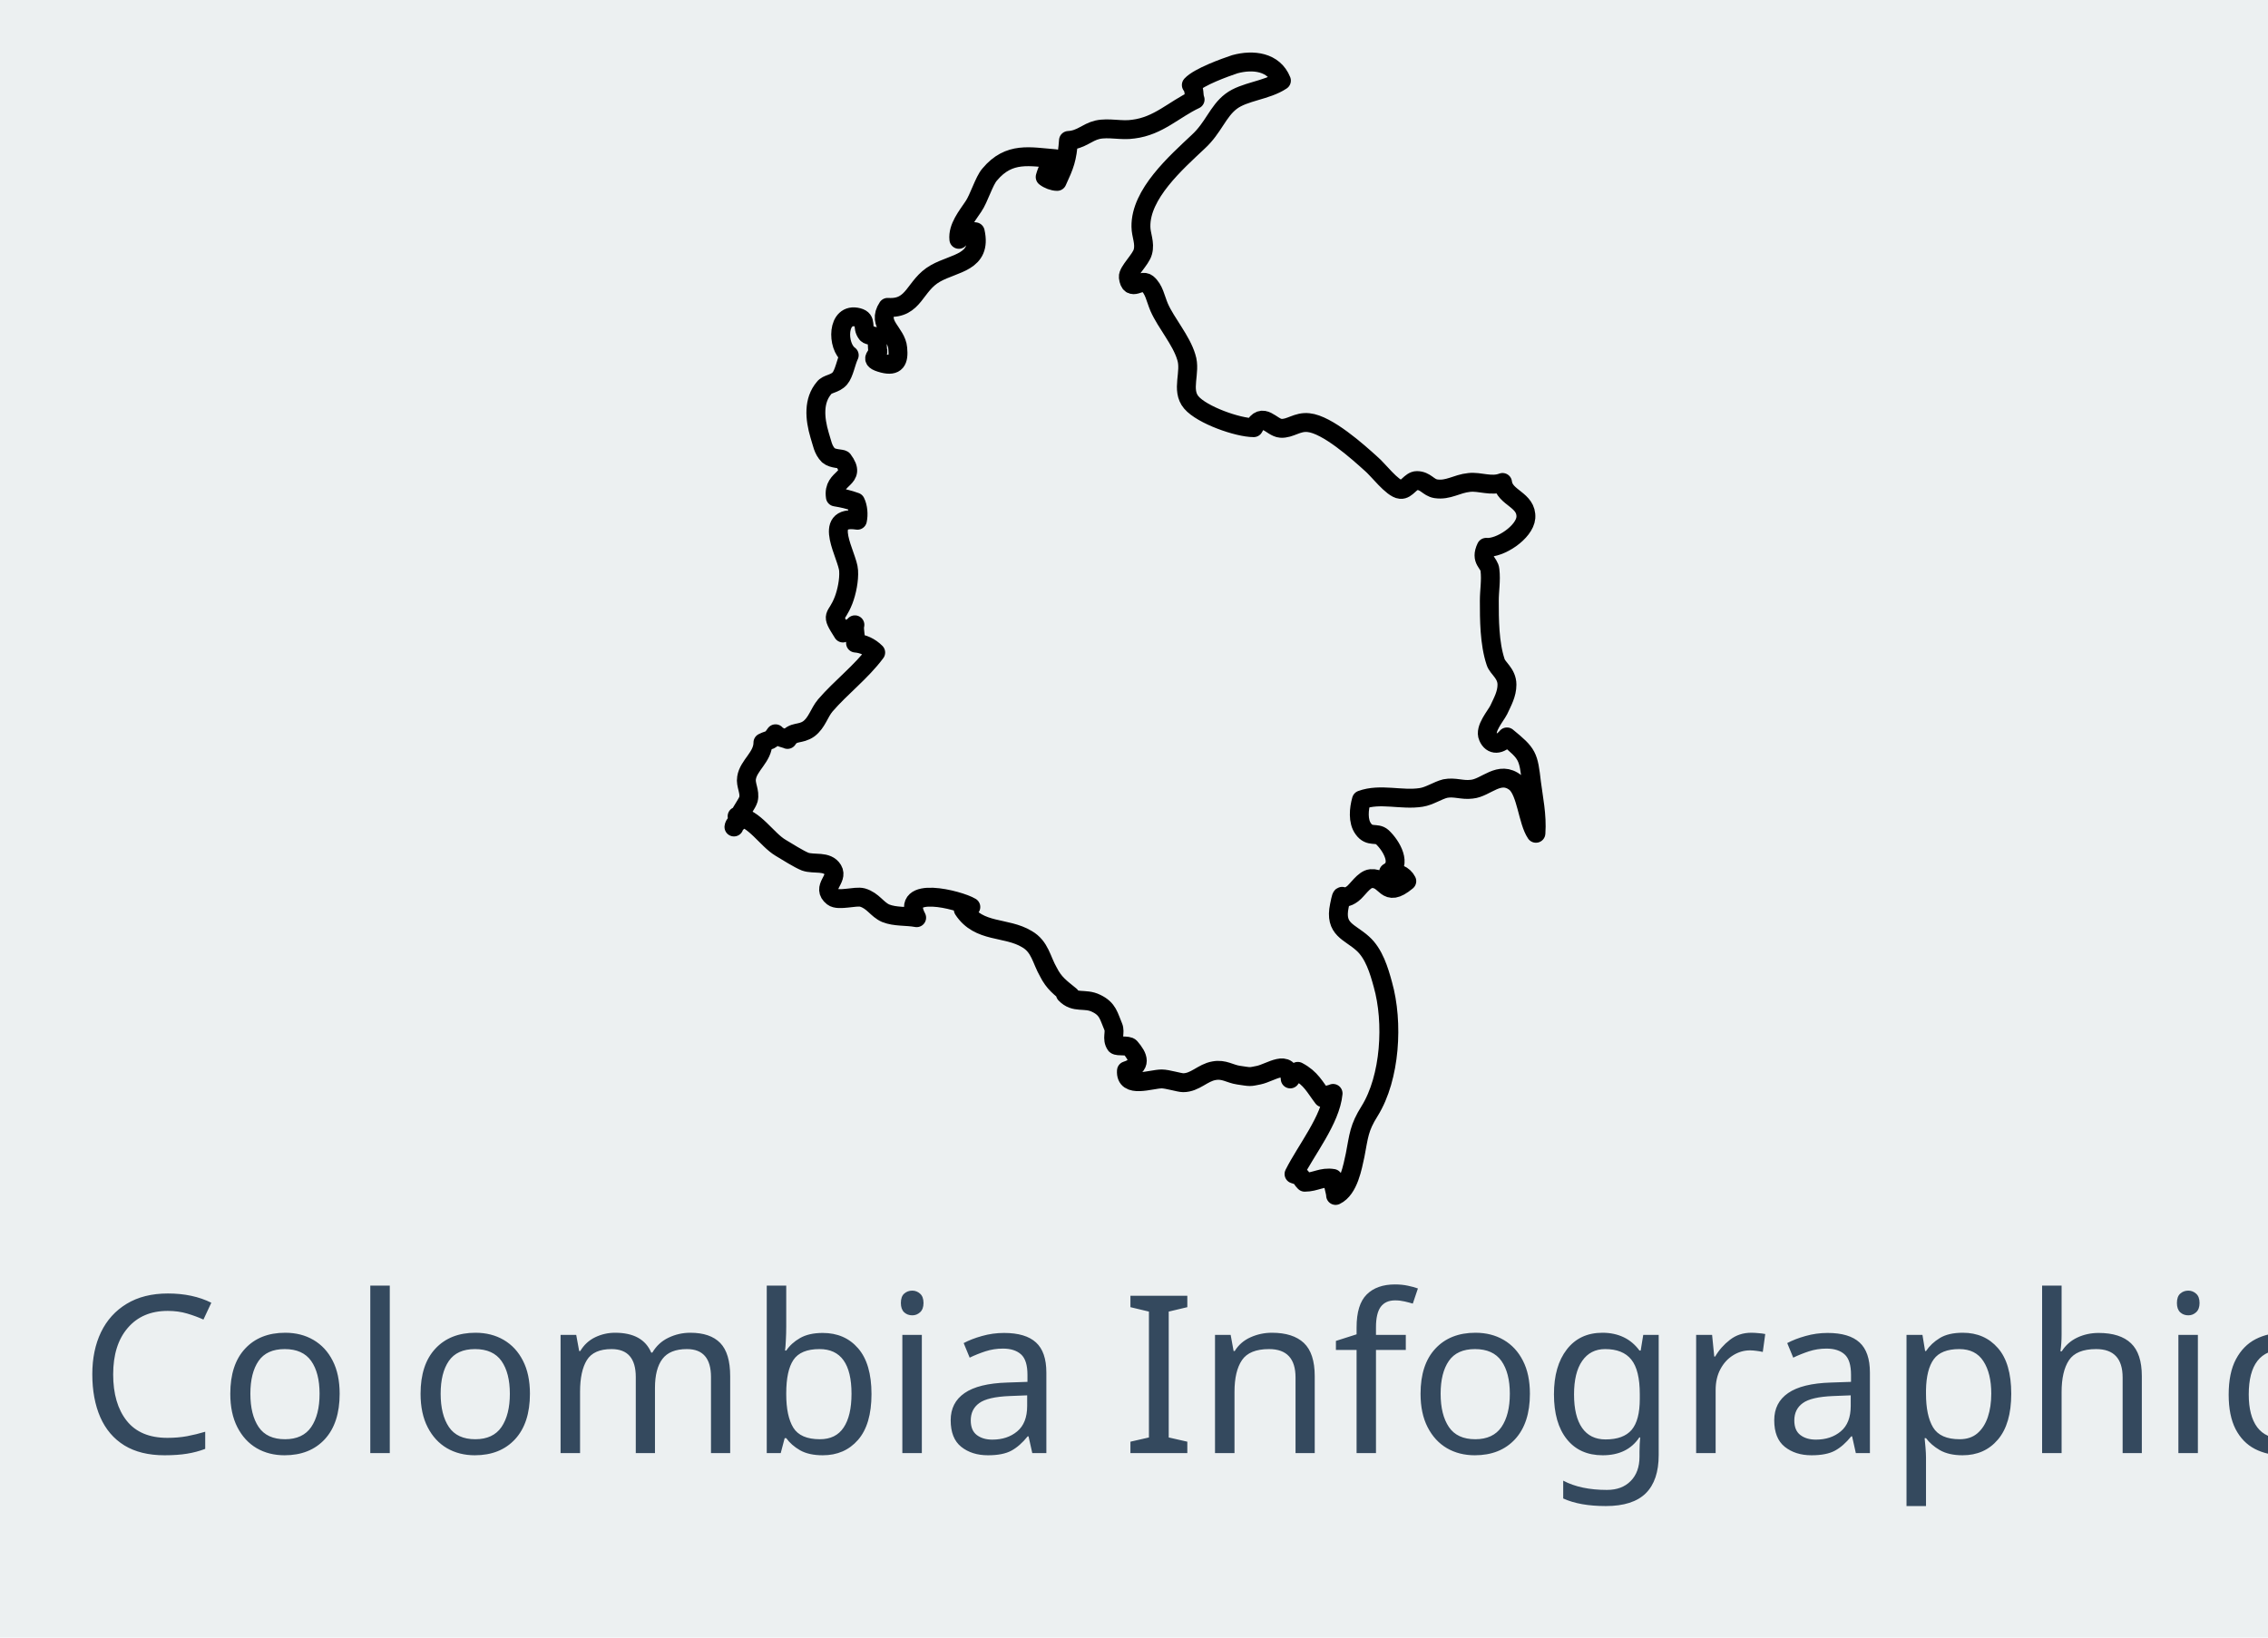
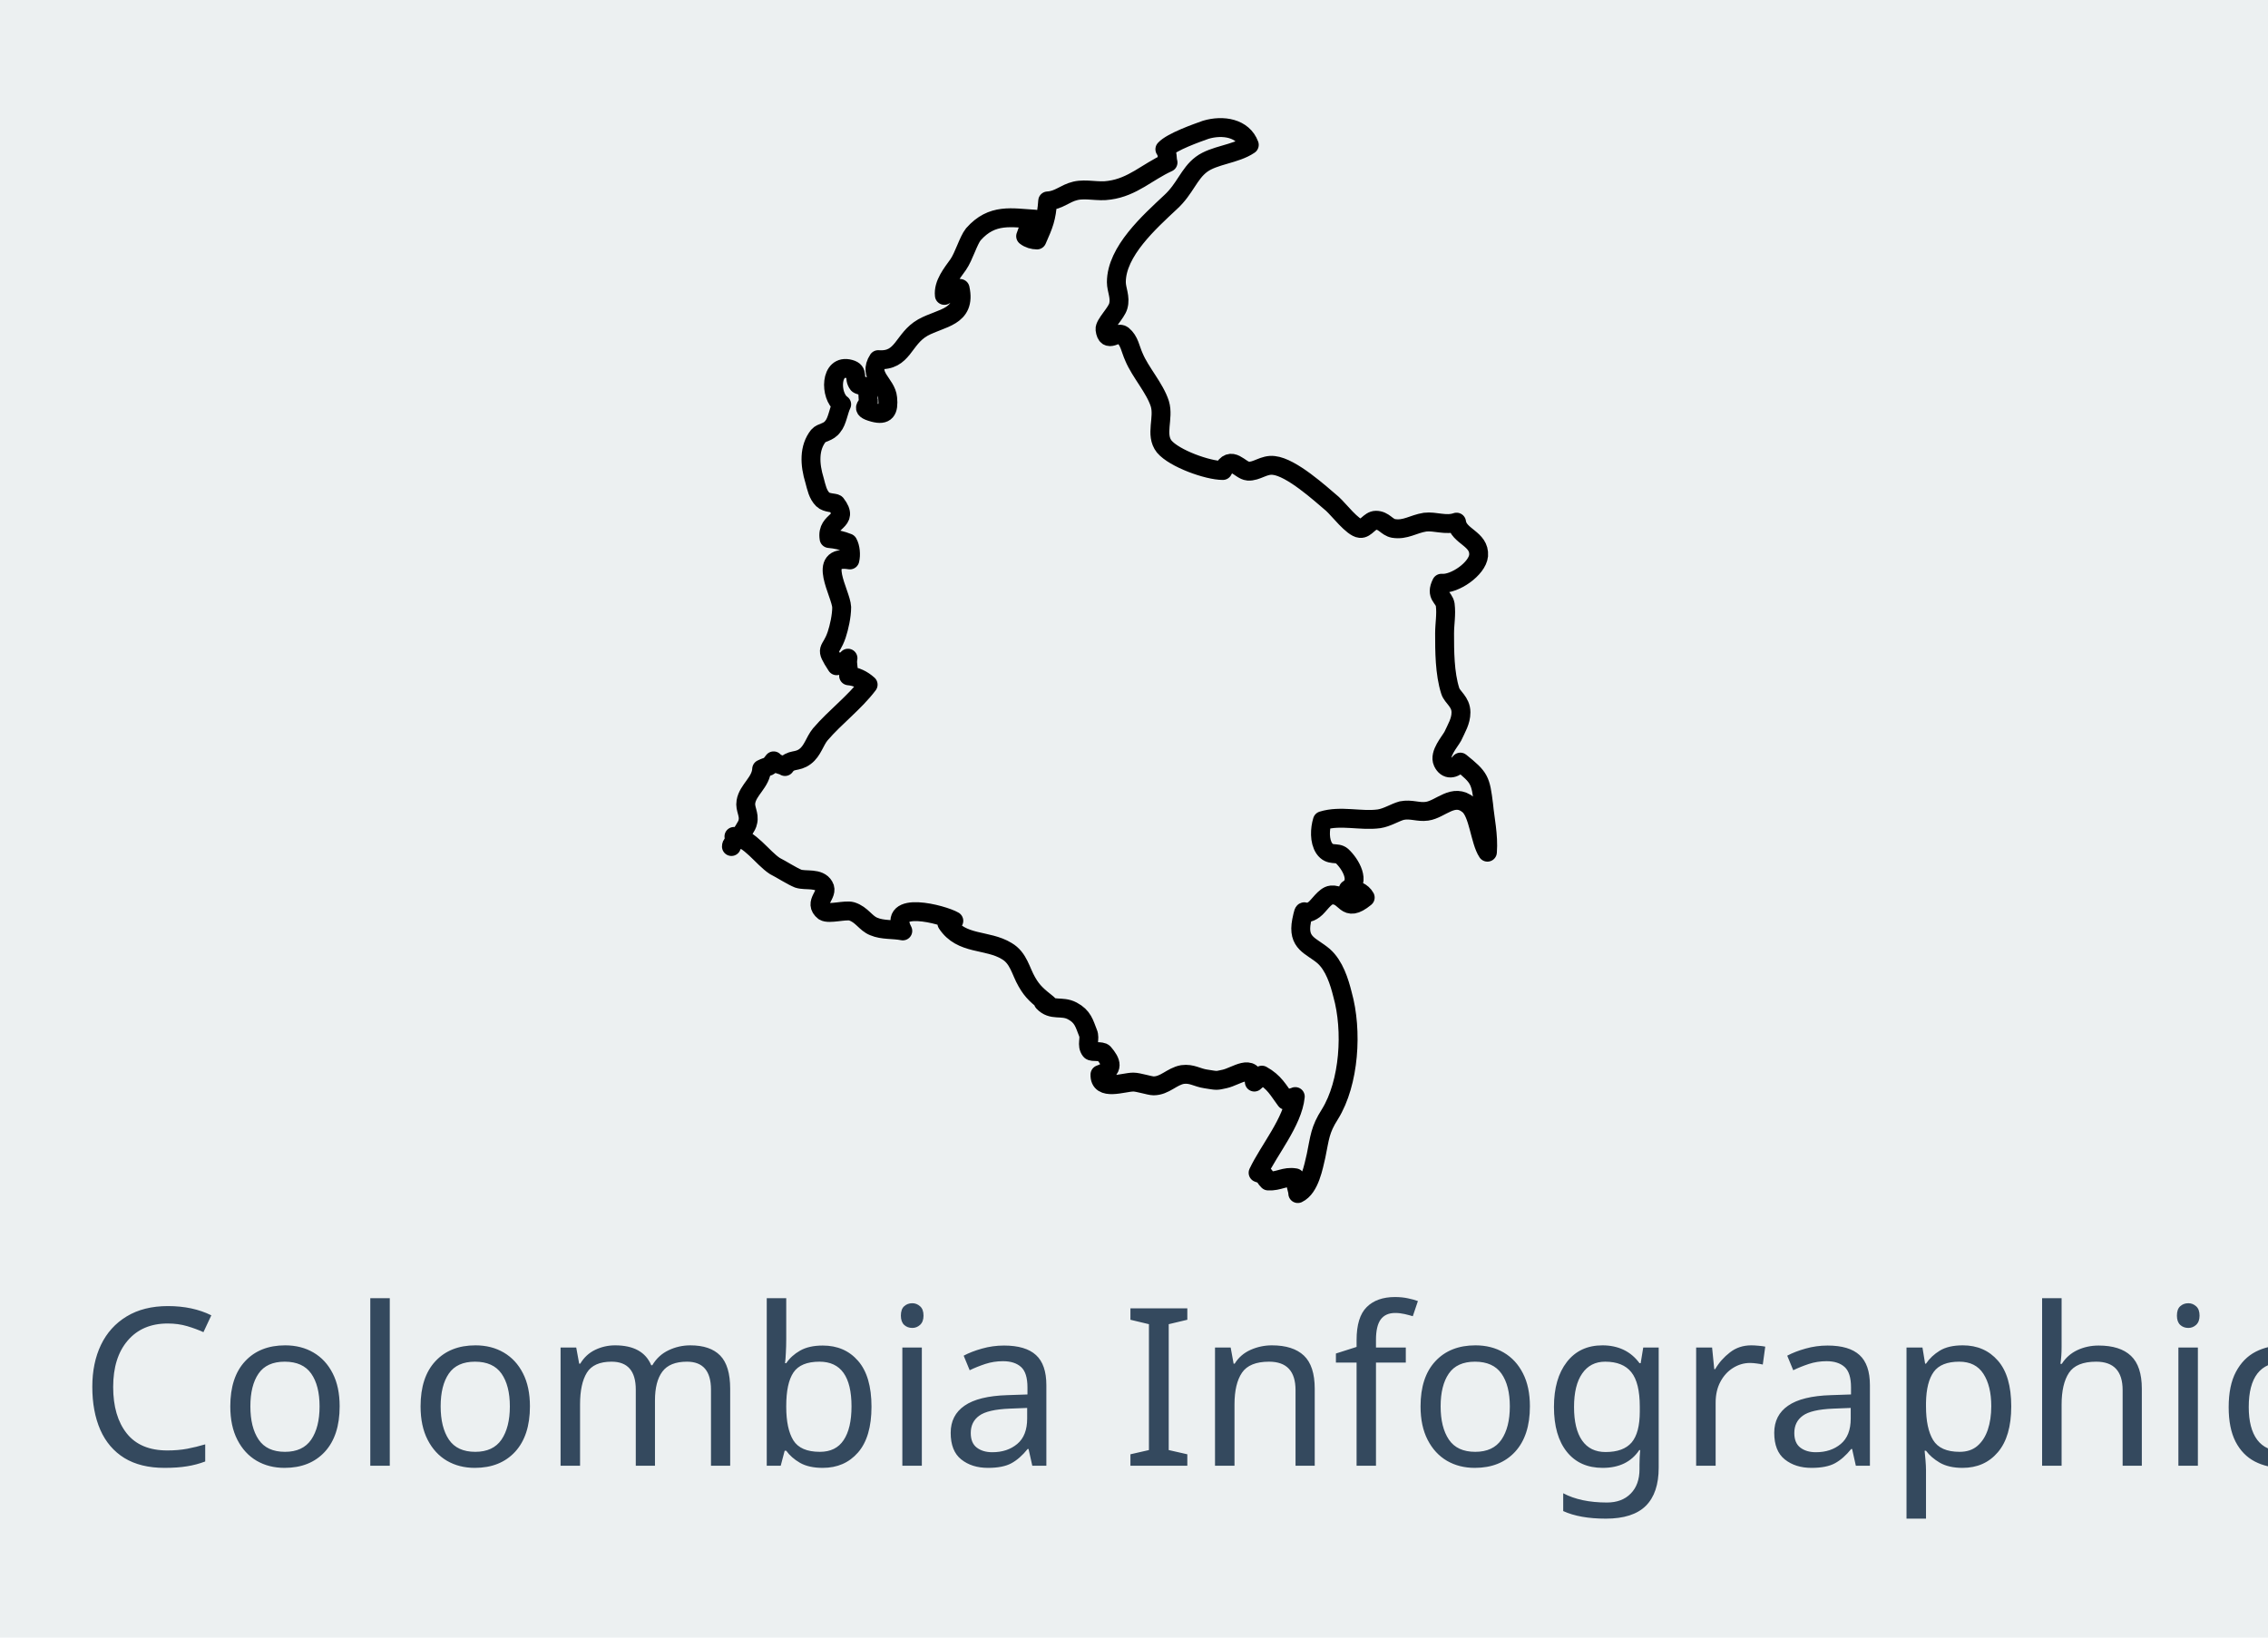
<svg xmlns="http://www.w3.org/2000/svg" version="1.1" id="Layer_1" x="0px" y="0px" viewBox="0 0 360 260" style="enable-background:new 0 0 360 260;" xml:space="preserve">
  <style type="text/css">
	.st0{fill:#ECF0F1;}
	.st1{fill:none;}
	.st2{fill:#34495E;}
	.st3{font-family:'Lato-Light';}
	.st4{font-size:35px;}
	.st5{fill:none;stroke:#000000;stroke-width:3;stroke-linecap:round;stroke-linejoin:round;stroke-miterlimit:10;}
</style>
  <rect class="st0" width="360" height="260" />
-   <rect x="-8.7" y="205.2" class="st1" width="377.4" height="33" />
-   <text transform="matrix(1 0 0 1 12.5111 230.7089)" class="st2 st3 st4">Colombia Infographics</text>
+   <rect x="-8.7" y="207.2" class="st1" width="377.4" height="33" />
+   <text transform="matrix(1 0 0 1 12.5111 232.7089)" class="st2 st3 st4">Colombia Infographics</text>
  <g>
    <g>
-       <path class="st5" d="M117.4,129.5c0.3-0.8,1.2-1.9,1.4-2.6c0.3-1.2-0.5-2.3-0.3-3.4c0.3-2,2.6-3.3,2.6-5.6c1.2-0.6,1.1-0.1,2-1.4    c0.5,0.6,1.5,0.7,1.9,0.9c0.9-1.4,2-0.7,3.4-1.7c1.3-1,1.6-2.5,2.6-3.7c2.5-2.9,5.7-5.3,8-8.4c-0.9-0.9-2-1.4-3.2-1.5    c0.1-0.9-0.3-2.1-0.1-2.9c-0.4,0.5-1.5,0.9-1.9,1.3c-2.1-3.3-1.1-2.1,0.1-5.2c0.5-1.3,0.9-3.2,0.8-4.7c-0.1-2.3-4.4-8.9,1.4-8    c0.2-0.9,0.1-2.1-0.3-2.9c-1.1-0.4-2-0.6-3.2-0.8c-0.5-3.3,3.6-2.7,1.2-5.9c-0.2-0.2-1.6-0.1-2.3-0.7c-0.9-0.9-1-2-1.4-3.2    c-0.8-2.7-1-5.5,0.7-7.5c0.5-0.7,1.7-0.6,2.5-1.5c0.7-0.8,1-2.7,1.5-3.7c-2-1.4-2-6.9,1.4-6c1.5,0.4,0.5,1.5,1.4,2.6    c0.2,0.3,1.5,0.3,1.6,0.7c0,0.1,0.1,1.9,0.1,1.8c0.4,1-1.8,1.5,0.9,2.2c2,0.5,2.5-0.4,2.3-2.4c-0.2-2.5-3.4-3.8-1.6-6.5    c4.3,0.3,4.2-3.5,7.6-5.4c3-1.7,7.4-1.7,6.3-6.6c-1.4-0.2-2-0.1-2.6,1.2c-0.2-1.9,1.3-3.7,2.3-5.2c0.9-1.3,1.7-4.1,2.6-5.1    c3.1-3.7,6.4-2.8,10.4-2.5c-0.8,0.8-1.3,1.8-1.6,2.9c0.5,0.4,1.3,0.7,1.9,0.7c1.2-2.6,1.6-3.6,1.8-6.5c2-0.1,2.9-1.3,4.6-1.7    c1.8-0.4,3.8,0.2,5.7-0.1c4-0.5,6.4-3.1,9.8-4.7c-0.3-0.8,0-1.5-0.6-2.3c1.2-1.3,5.4-2.8,6.9-3.3c2.9-0.8,6.2-0.4,7.4,2.6    c-2.4,1.6-5.9,1.7-8,3.3c-2.1,1.6-2.8,4.2-5.2,6.4c-3.5,3.3-9.2,8.3-9.1,13.5c0,1.3,0.7,2.6,0.3,4c-0.3,1.2-2.4,3.1-2.3,4    c0.3,2.5,2,0.2,3,1c1.1,0.9,1.3,2.4,1.9,3.8c1.1,2.5,3.5,5.2,4.3,7.9c0.8,2.4-0.9,5.2,0.8,7.2c1.7,2,7.4,4,9.9,4    c1.4-2.7,2.8,0,4.3,0.1c1.5,0.1,2.6-1.1,4.4-0.9c3,0.3,7.8,4.6,9.9,6.5c1.1,0.9,3.4,4,4.7,4.1c1,0.1,1.6-1.4,2.6-1.4    c1.4,0,1.8,1.1,3,1.3c2,0.3,3.3-0.8,5.3-1c1.7-0.2,3.5,0.7,5.3,0c0.3,2.5,3.9,2.7,3.7,5.6c-0.2,2.3-4.1,4.9-6.3,4.7    c-1,2.1,0.5,2.4,0.6,3.6c0.2,1.7-0.1,3.2-0.1,4.9c0,2.9,0,6.7,1,9.7c0.3,1,1.8,1.8,1.8,3.6c0,1.5-0.7,2.7-1.3,4    c-0.5,1-2.3,3-1.7,4.3c0.6,1.4,1.9,1.3,3,0c3.3,2.7,3.4,3,3.9,7.3c0.3,2.4,0.9,5.1,0.7,8c-1.3-1.9-1.5-6.5-3.2-8    c-2.6-2.1-4.7,0.8-7,1c-1.5,0.2-2.7-0.4-4.2-0.1c-1.2,0.3-2.5,1.2-3.8,1.4c-3.1,0.5-6.5-0.7-9.5,0.4c-0.4,1.4-0.6,3.4,0.3,4.6    c1,1.4,2.1,0.5,3,1.3c1.5,1.4,3.2,4.4,1,5.6c1.3,0,2.4,0.4,2.9,1.4c-3.5,2.9-3.1-0.6-5.7-0.4c-1.1,0.1-2.2,1.9-2.9,2.4    c-2,1.5-1.5-1-2.1,1.9c-0.8,3.8,1.6,4.1,3.7,6c1.8,1.6,2.6,4.3,3.2,6.5c1.7,6,1.2,14.8-2.1,20.1c-1.7,2.7-1.7,3.9-2.3,7    c-0.4,1.8-1,5.4-3.1,6.4c0-0.6-0.5-1.8-0.4-2.7c-1.8-0.3-2.8,0.6-4.5,0.6c-0.9-0.9-0.1-0.8-1.7-1.3c1.9-3.8,5.8-8.6,6.2-12.8    c-0.4,0.2-1.1,0.2-1.6,0.7c-1.3-1.7-1.9-3.1-4-4.2c-0.3,0.4-1,0.8-1.2,1.2c-0.2-3.3-3.1-1-5-0.6c-1.5,0.3-1.2,0.3-3.2,0    c-1.4-0.2-2.3-1-3.9-0.7c-1.8,0.3-3,1.9-4.9,1.9c-0.6,0-2.5-0.6-3.4-0.6c-1.7,0-5.8,1.6-5.6-1.3c2.5-0.8,1.9-2.2,0.6-3.7    c-0.3-0.4-2-0.1-2.3-0.4c-0.7-1,0-2-0.4-2.9c-0.7-1.6-0.8-2.8-2.7-3.7c-1.8-0.9-3.4,0.1-4.9-1.5c0.3,0.1,0.5,0.3,0.8,0.3    c-1.6-1.3-2.6-2-3.5-3.8c-1.1-1.9-1.3-4-3.4-5.2c-3.3-2-7.6-0.9-10.1-4.7c0.4-0.1,0.8-0.3,1.2-0.4c-1.8-1.1-11.4-3.6-8.6,1.7    c-1.6-0.3-3.4-0.1-4.9-0.7c-1.4-0.6-2-2-3.7-2.5c-1.1-0.3-3.8,0.6-4.7-0.1c-1.9-1.5,0.9-2.8,0-4.3c-0.9-1.5-3-0.8-4.4-1.3    c-1-0.4-2.9-1.6-3.9-2.2c-2.2-1.3-4.2-4.8-6.9-5c0.9,1-0.4,0.8-0.5,1.7" />
+       <path class="st5" d="M117.4,133c0.3-0.8,1.2-1.8,1.3-2.5c0.3-1.2-0.5-2.1-0.3-3.2c0.3-1.9,2.4-3.1,2.5-5.2c1.2-0.6,1-0.1,1.9-1.3    c0.5,0.6,1.4,0.6,1.8,0.9c0.9-1.3,1.9-0.6,3.2-1.6c1.2-0.9,1.5-2.4,2.4-3.5c2.4-2.8,5.4-5,7.6-7.9c-0.9-0.8-1.9-1.3-3.1-1.4    c0.1-0.8-0.3-1.9-0.1-2.8c-0.4,0.5-1.4,0.8-1.8,1.2c-2-3.1-1-2,0-4.9c0.4-1.2,0.8-3,0.8-4.4c-0.1-2.2-4.1-8.4,1.3-7.5    c0.2-0.8,0.1-2-0.3-2.7c-1-0.4-1.9-0.6-3-0.7c-0.5-3.1,3.4-2.5,1.1-5.5c-0.2-0.2-1.5-0.1-2.1-0.7c-0.8-0.8-1-1.9-1.3-3    c-0.8-2.6-0.9-5.2,0.6-7.1c0.5-0.6,1.6-0.5,2.3-1.5c0.7-0.8,0.9-2.5,1.4-3.5c-1.9-1.3-1.9-6.5,1.3-5.6c1.5,0.4,0.5,1.4,1.3,2.4    c0.2,0.2,1.4,0.3,1.5,0.7c0,0.1,0.1,1.7,0.1,1.7c0.4,1-1.7,1.4,0.9,2.1c1.9,0.5,2.4-0.3,2.2-2.3c-0.2-2.3-3.2-3.5-1.5-6.1    c4,0.3,3.9-3.3,7.1-5.1c2.9-1.6,6.9-1.6,5.9-6.2c-1.3-0.2-1.9-0.1-2.5,1.1c-0.2-1.8,1.2-3.5,2.2-4.9c0.9-1.3,1.6-3.8,2.4-4.8    c3-3.4,6.1-2.6,9.8-2.4c-0.7,0.8-1.2,1.7-1.5,2.7c0.5,0.4,1.2,0.6,1.8,0.6c1.1-2.5,1.5-3.4,1.7-6.2c1.8-0.1,2.7-1.2,4.4-1.6    c1.7-0.4,3.6,0.2,5.4-0.1c3.7-0.5,6-2.9,9.3-4.4c-0.2-0.7,0-1.4-0.5-2.1c1.1-1.2,5.1-2.6,6.5-3.1c2.7-0.8,5.9-0.3,6.9,2.4    c-2.2,1.5-5.6,1.6-7.6,3.1c-2,1.5-2.6,3.9-4.9,6c-3.3,3.1-8.6,7.8-8.6,12.7c0,1.2,0.7,2.4,0.3,3.8c-0.3,1.1-2.2,2.9-2.1,3.7    c0.3,2.4,1.9,0.2,2.8,0.9c1.1,0.9,1.2,2.2,1.8,3.5c1,2.4,3.3,4.9,4.1,7.4c0.7,2.3-0.8,4.9,0.7,6.8c1.6,1.9,6.9,3.8,9.3,3.8    c1.3-2.6,2.7,0,4,0.1c1.4,0.1,2.5-1.1,4.1-0.9c2.8,0.3,7.3,4.4,9.3,6.1c1,0.9,3.2,3.8,4.4,3.9c0.9,0.1,1.5-1.3,2.5-1.3    c1.3,0,1.7,1.1,2.8,1.3c1.9,0.3,3.1-0.7,5-1c1.6-0.2,3.3,0.6,5,0c0.3,2.3,3.7,2.6,3.5,5.3c-0.2,2.1-3.8,4.6-5.9,4.4    c-1,2,0.4,2.2,0.6,3.4c0.2,1.6-0.1,3-0.1,4.6c0,2.7,0,6.3,0.9,9.1c0.3,1,1.7,1.7,1.7,3.4c0,1.4-0.7,2.5-1.3,3.8    c-0.5,0.9-2.2,2.8-1.6,4.1c0.6,1.3,1.8,1.2,2.8,0c3.1,2.5,3.2,2.8,3.7,6.8c0.2,2.2,0.8,4.8,0.6,7.5c-1.2-1.8-1.4-6.2-3-7.5    c-2.4-2-4.4,0.7-6.6,1c-1.4,0.2-2.5-0.4-4-0.1c-1.1,0.3-2.3,1.1-3.6,1.3c-2.9,0.4-6.1-0.6-9,0.3c-0.4,1.3-0.5,3.2,0.3,4.4    c0.9,1.3,2,0.5,2.8,1.2c1.4,1.3,3,4.1,1,5.3c1.2,0,2.2,0.4,2.7,1.3c-3.3,2.7-2.9-0.6-5.4-0.4c-1,0.1-2,1.8-2.7,2.3    c-1.9,1.4-1.4-1-2,1.8c-0.7,3.6,1.5,3.9,3.5,5.6c1.7,1.5,2.5,4.1,3,6.1c1.6,5.7,1.1,14-2,19c-1.6,2.5-1.6,3.7-2.2,6.6    c-0.4,1.7-1,5.1-2.9,6c0-0.6-0.5-1.7-0.4-2.5c-1.7-0.3-2.6,0.6-4.3,0.5c-0.9-0.9-0.1-0.8-1.6-1.3c1.7-3.6,5.5-8.1,5.9-12.1    c-0.4,0.2-1,0.2-1.5,0.6c-1.2-1.6-1.8-2.9-3.8-4c-0.3,0.4-0.9,0.8-1.2,1.1c-0.2-3.1-2.9-0.9-4.7-0.5c-1.4,0.3-1.1,0.3-3,0    c-1.4-0.2-2.2-0.9-3.7-0.7c-1.7,0.3-2.8,1.8-4.6,1.8c-0.6,0-2.4-0.6-3.2-0.6c-1.6,0-5.4,1.5-5.3-1.2c2.3-0.8,1.8-2,0.6-3.4    c-0.3-0.4-1.9-0.1-2.1-0.4c-0.7-0.9,0-1.9-0.4-2.8c-0.6-1.5-0.8-2.6-2.5-3.5c-1.7-0.9-3.2,0.1-4.6-1.4c0.2,0.1,0.5,0.3,0.7,0.3    c-1.5-1.2-2.4-1.9-3.3-3.5c-1-1.7-1.3-3.8-3.2-4.9c-3.1-1.9-7.2-0.9-9.5-4.4c0.3-0.1,0.8-0.3,1.1-0.4c-1.7-1-10.7-3.4-8.1,1.6    c-1.5-0.3-3.2-0.1-4.6-0.7c-1.3-0.5-1.9-1.9-3.5-2.4c-1-0.3-3.6,0.5-4.4,0c-1.8-1.4,0.8-2.7,0-4c-0.8-1.4-2.9-0.8-4.1-1.2    c-1-0.4-2.7-1.5-3.7-2c-2-1.3-4-4.5-6.5-4.7c0.8,1-0.4,0.8-0.4,1.6" />
    </g>
  </g>
</svg>
